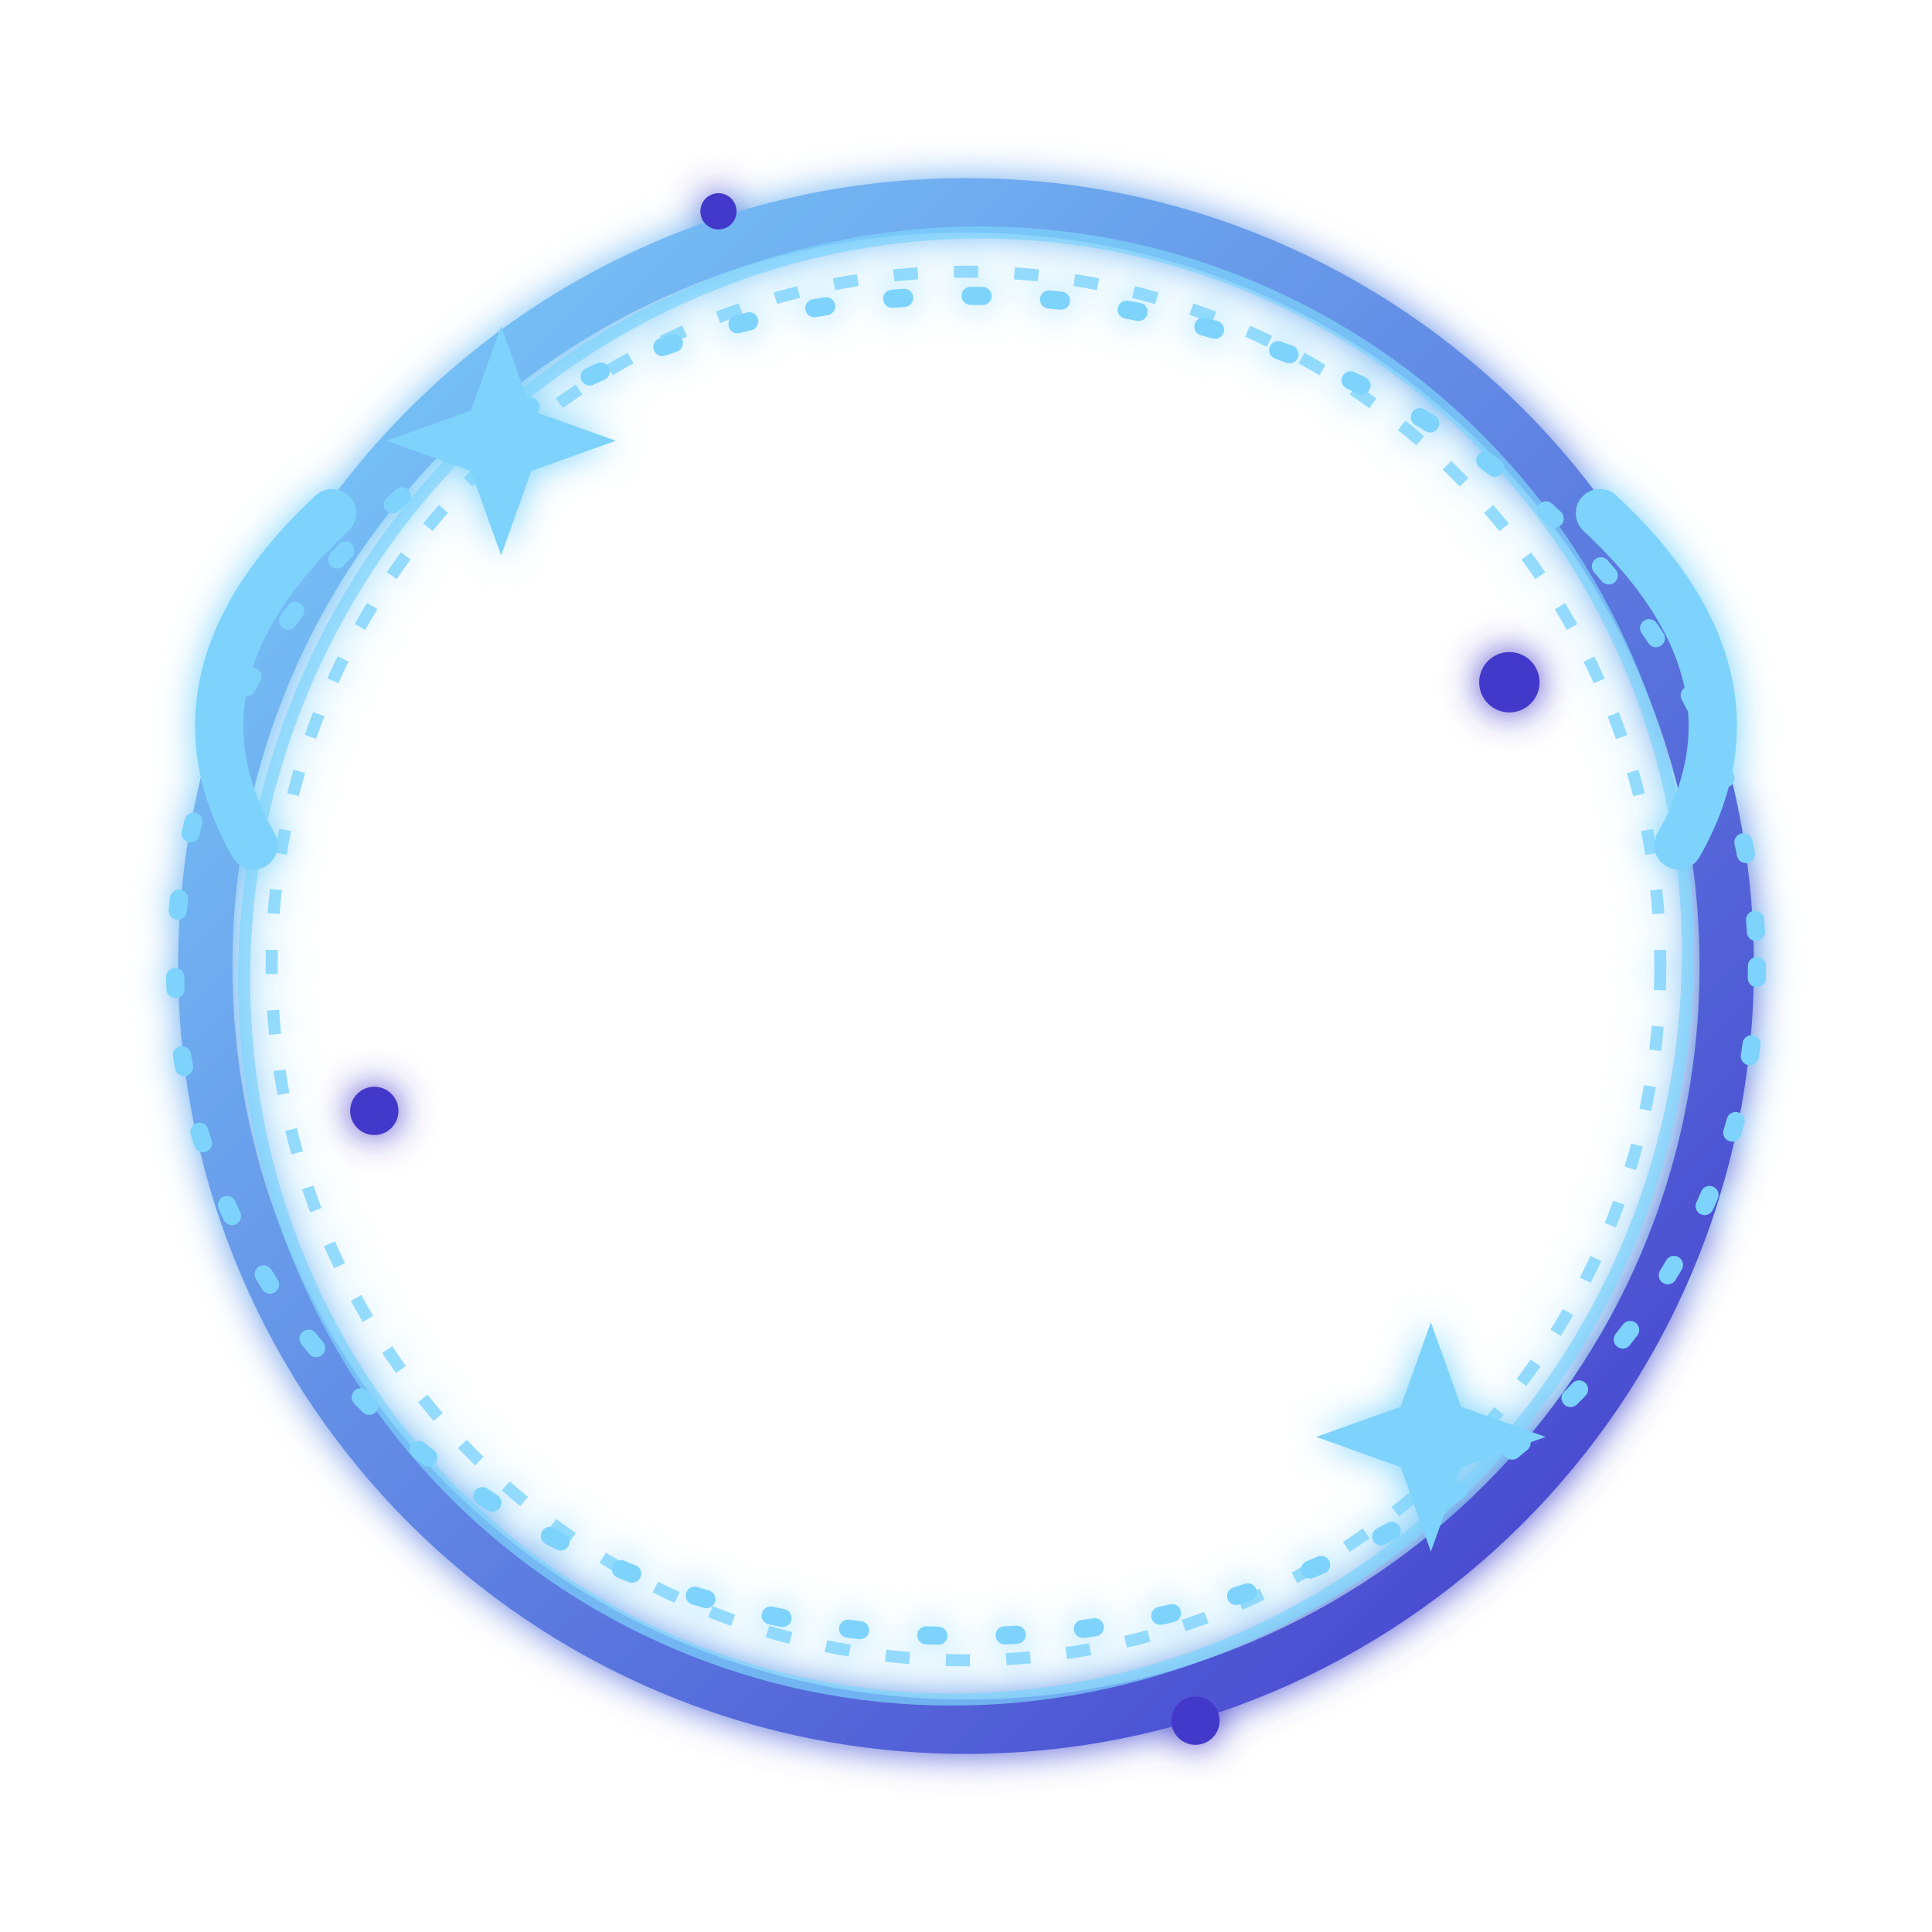
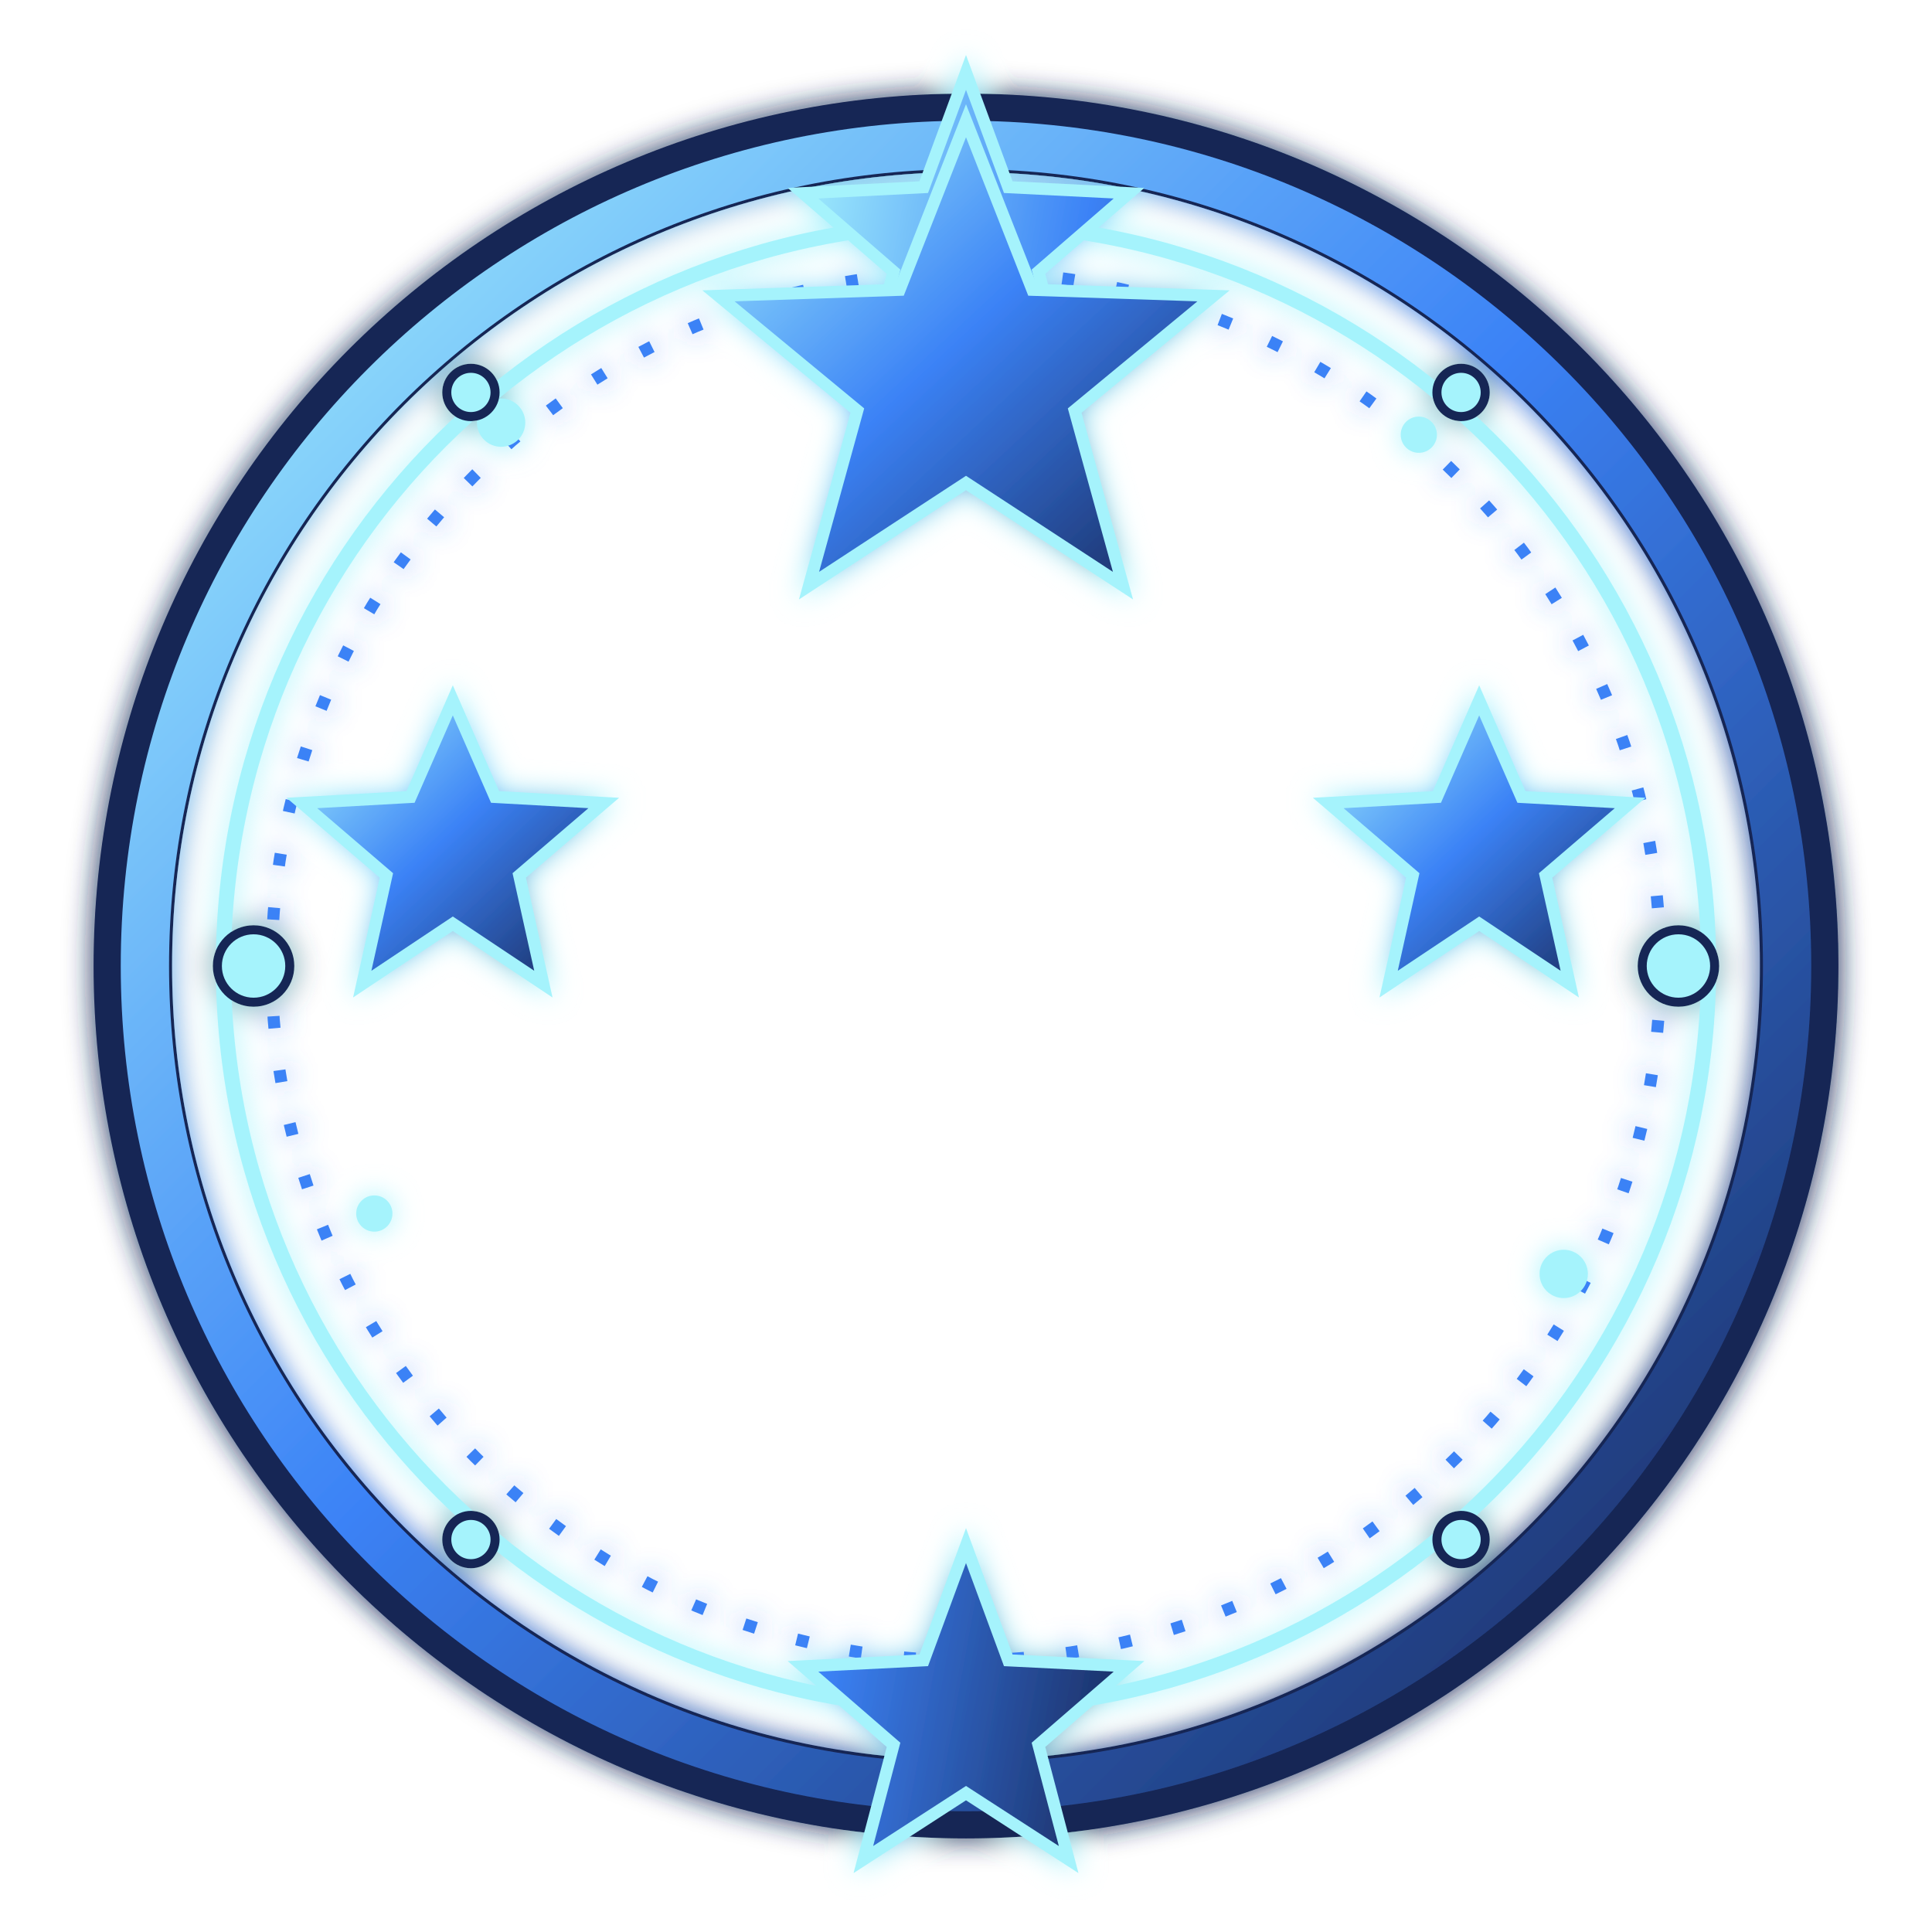
<svg xmlns="http://www.w3.org/2000/svg" width="320" height="320" viewBox="0 0 320 320" role="img" aria-labelledby="title desc">
  <defs>
-     <filter id="glow" x="-50%" y="-50%" width="200%" height="200%">
-       <feGaussianBlur stdDeviation="3" result="blur" />
+     <linearGradient id="metal" x1="0" y1="0" x2="1" y2="1">
+       <stop stop-color="#a5f3fc" />
+       <stop offset=".48" stop-color="#3b82f6" />
+       <stop offset="1" stop-color="#172554" />
+     </linearGradient>
+     <filter id="glow" x="-30%" y="-30%" width="160%" height="160%">
+       <feGaussianBlur stdDeviation="2.3" result="blur" />
      <feMerge>
        <feMergeNode in="blur" />
        <feMergeNode in="SourceGraphic" />
      </feMerge>
    </filter>
-     <linearGradient id="ring" x1="0" y1="0" x2="1" y2="1">
-       <stop stop-color="#7DD3FC" />
-       <stop offset="1" stop-color="#4338CA" />
-     </linearGradient>
  </defs>
  <g filter="url(#glow)">
-     <circle cx="160" cy="160" r="126" fill="none" stroke="url(#ring)" stroke-width="9" />
-     <circle cx="160" cy="160" r="115" fill="none" stroke="#7DD3FC" stroke-opacity=".8" stroke-width="2" stroke-dasharray="4 6" />
-     <g fill="none" stroke="#7DD3FC" stroke-linecap="round">
-       <ellipse cx="160" cy="160" rx="131" ry="111" stroke-width="3" stroke-dasharray="2 11" />
-       <ellipse cx="160" cy="160" rx="119" ry="122" stroke-width="2" opacity=".7" transform="rotate(25 160 160)" />
-       <path d="M55 85 Q26 112 42 140 M265 85 Q294 112 278 140" stroke-width="8" />
-       <path d="M83 54 88 68 102 73 88 78 83 92 78 78 64 73 78 68Z M237 219 242 233 256 238 242 243 237 257 232 243 218 238 232 233Z" fill="#7DD3FC" stroke="none" />
+     <circle cx="160" cy="160" r="138" fill="none" stroke="#172554" stroke-width="13" />
+     <circle cx="160" cy="160" r="136" fill="none" stroke="url(#metal)" stroke-width="8" />
+     <circle cx="160" cy="160" r="123" fill="none" stroke="#a5f3fc" stroke-width="2.5" />
+     <circle cx="160" cy="160" r="115" fill="none" stroke="#3b82f6" stroke-width="2" stroke-dasharray="2 7" />
+     <path d="M160 12 L167 31 L187 32 L172 45 L177 64 L160 53 L143 64 L148 45 L133 32 L153 31Z M160 256 L167 275 L187 276 L172 289 L177 308 L160 297 L143 308 L148 289 L133 276 L153 275Z" fill="url(#metal)" stroke="#a5f3fc" stroke-width="2" />
+     <g fill="url(#metal)" stroke="#a5f3fc" stroke-width="2">
+       <path d="M160 20 L171 48 L201 49 L178 68 L186 97 L160 80 L134 97 L142 68 L119 49 L149 48Z" />
+       <path d="M75 116 L82 132 L100 133 L86 145 L90 163 L75 153 L60 163 L64 145 L50 133 L68 132Z" />
+       <path d="M245 116 L252 132 L270 133 L256 145 L260 163 L245 153 L230 163 L234 145 L220 133 L238 132Z" />
    </g>
-     <g fill="#4338CA">
-       <circle cx="62" cy="184" r="4" />
-       <circle cx="250" cy="113" r="5" />
-       <circle cx="119" cy="35" r="3" />
-       <circle cx="198" cy="285" r="4" />
+     <g fill="#a5f3fc">
+       <circle cx="83" cy="70" r="4" />
+       <circle cx="235" cy="72" r="3" />
+       <circle cx="62" cy="201" r="3" />
+       <circle cx="259" cy="211" r="4" />
+     </g>
+     <g fill="#a5f3fc" stroke="#172554" stroke-width="1.5">
+       <circle cx="42" cy="160" r="6" />
+       <circle cx="278" cy="160" r="6" />
+       <circle cx="78" cy="65" r="4" />
+       <circle cx="242" cy="65" r="4" />
+       <circle cx="78" cy="255" r="4" />
+       <circle cx="242" cy="255" r="4" />
    </g>
  </g>
</svg>
